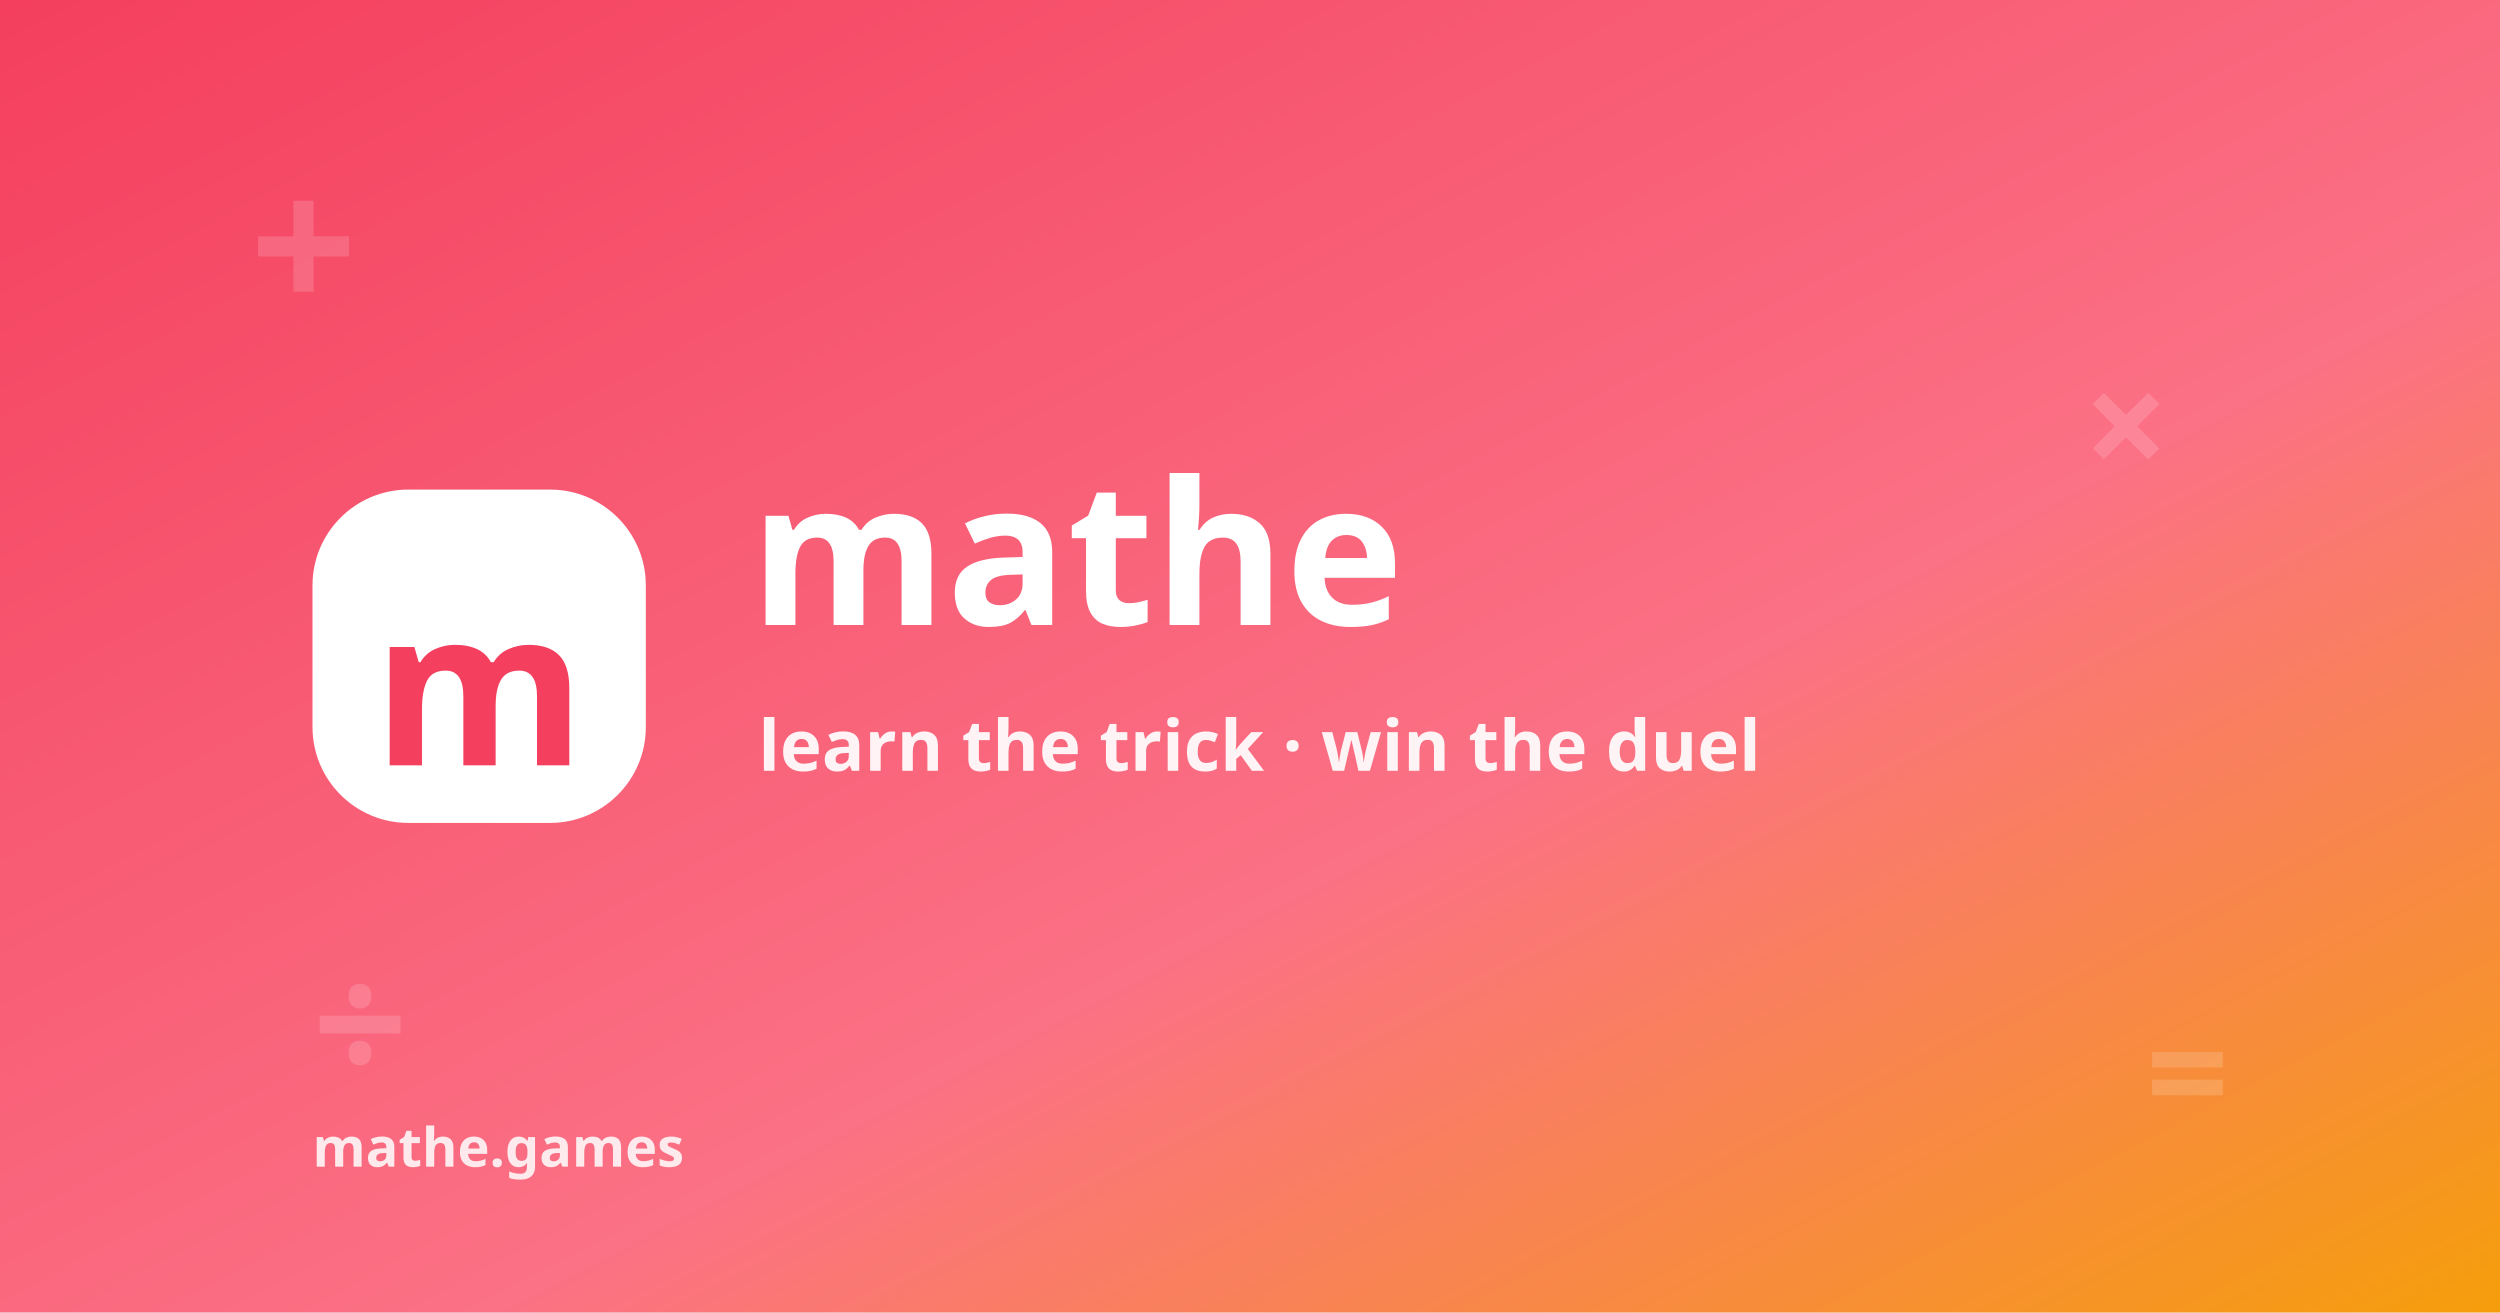
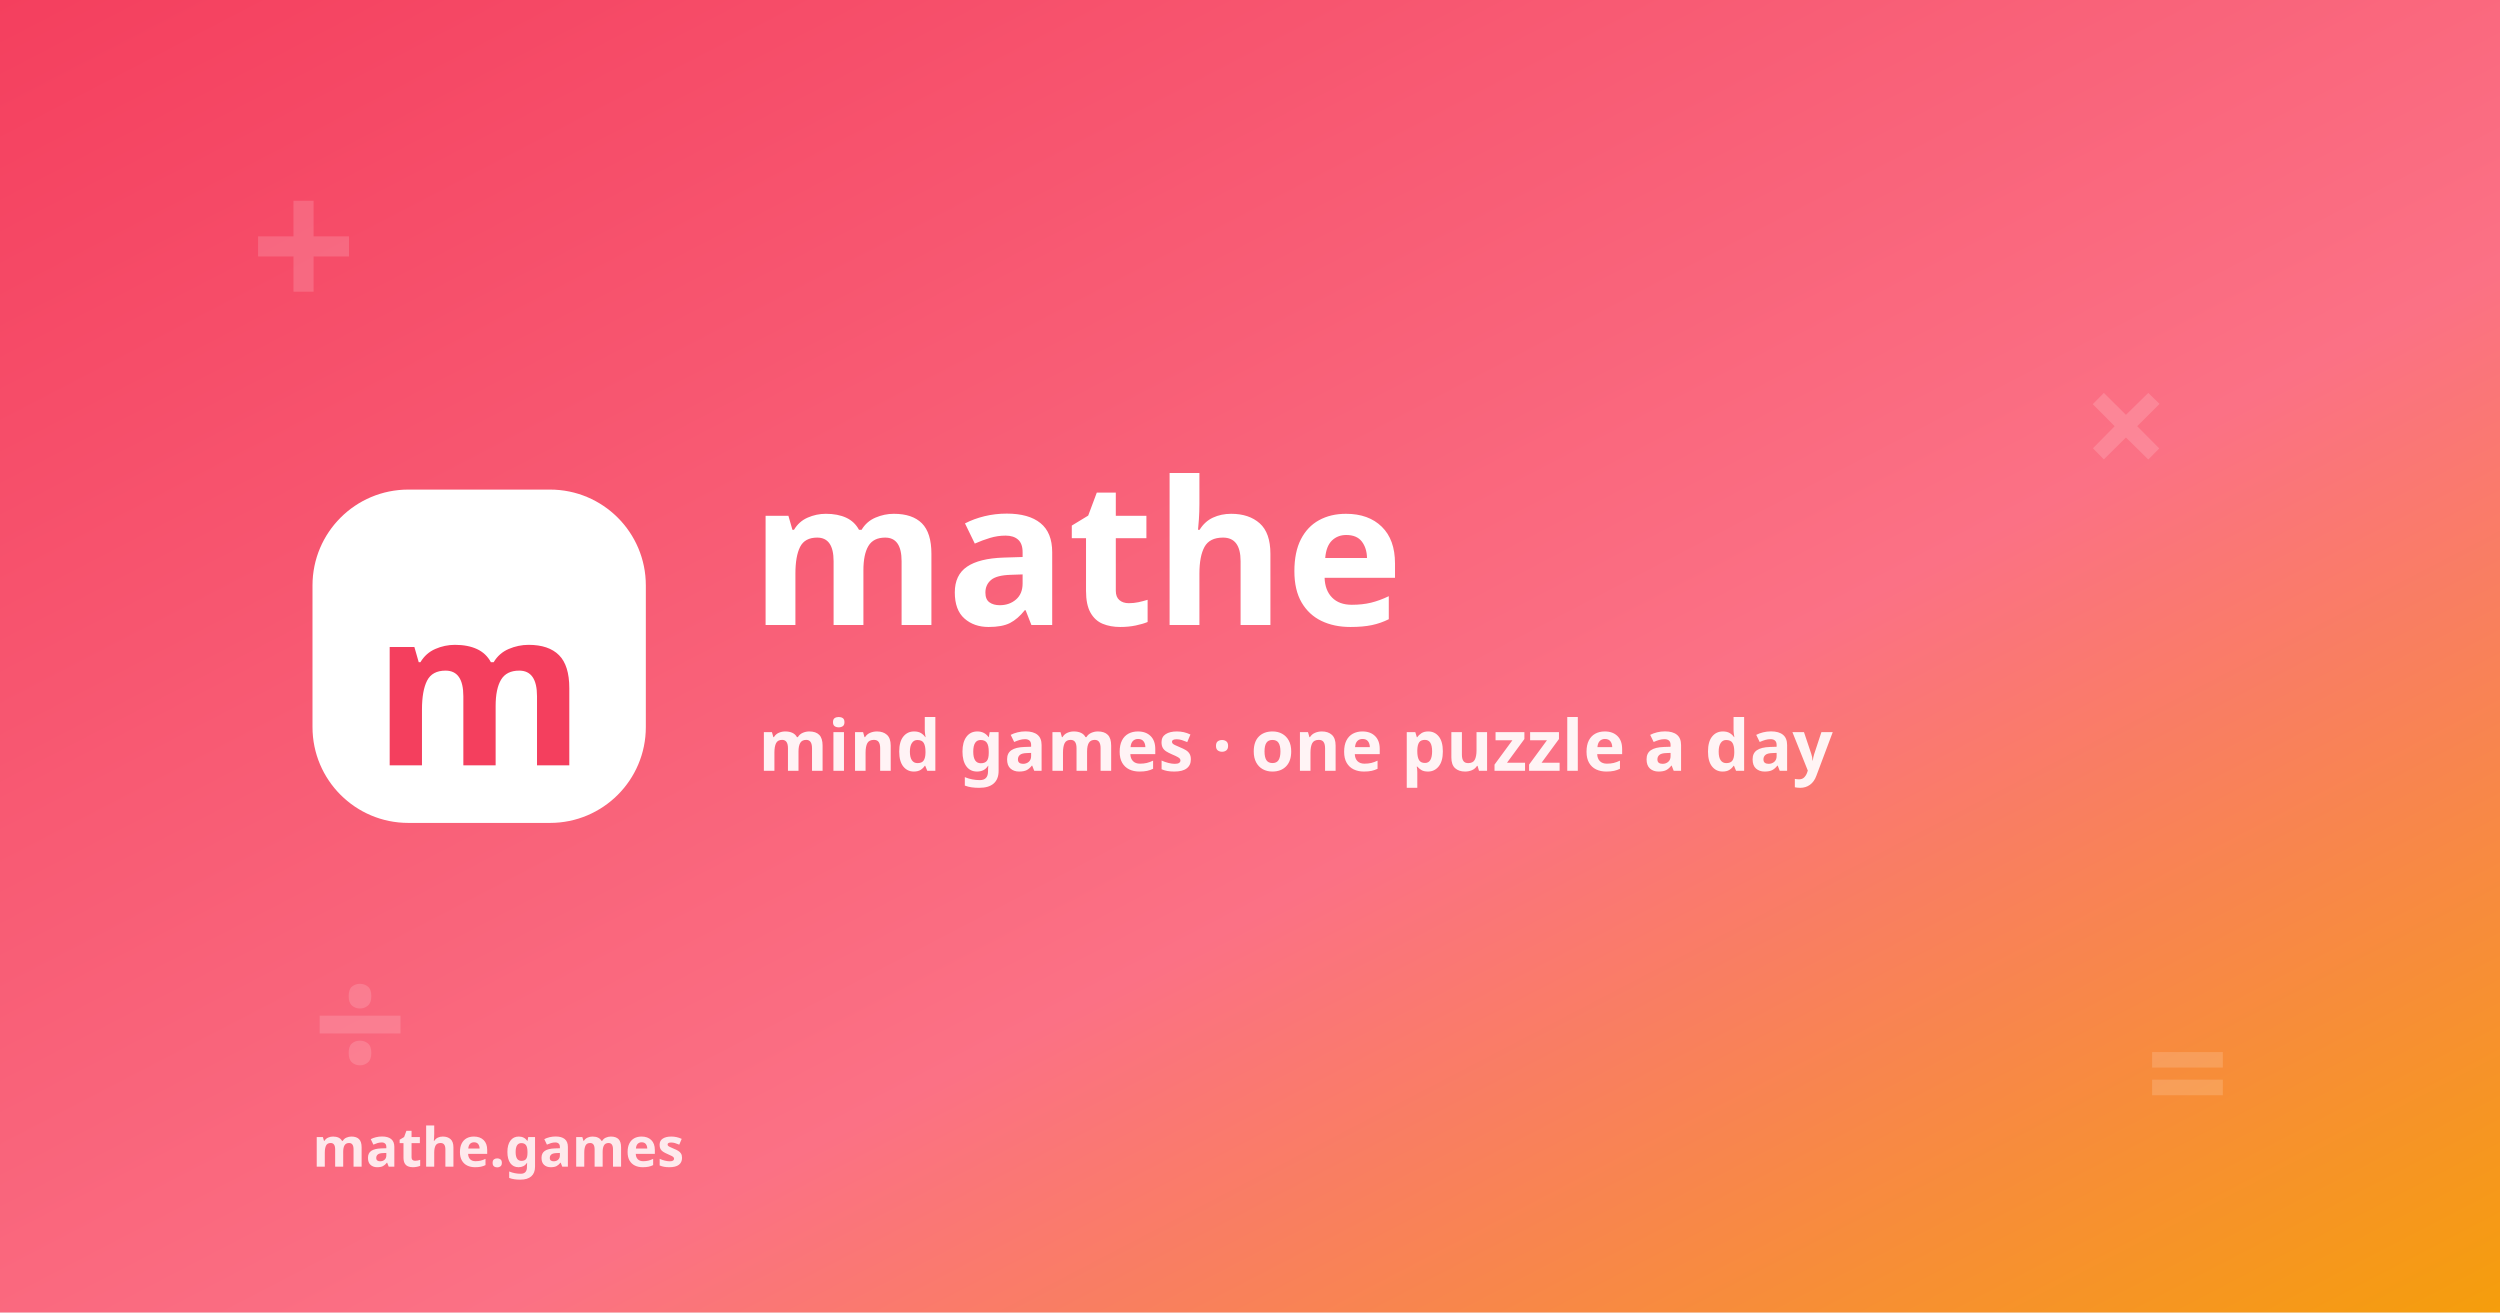
<svg xmlns="http://www.w3.org/2000/svg" viewBox="0 0 1200 630" width="1200" height="630">
  <defs>
    <linearGradient id="bg" x1="0" y1="0" x2="1" y2="1">
      <stop offset="0" stop-color="#F43F5E" />
      <stop offset="0.6" stop-color="#FB7185" />
      <stop offset="1" stop-color="#F59E0B" />
    </linearGradient>
    <linearGradient id="tile" x1="0" y1="0" x2="1" y2="1">
      <stop offset="0" stop-color="#F43F5E" />
      <stop offset="1" stop-color="#FB7185" />
    </linearGradient>
  </defs>
  <rect width="1200" height="630" fill="url(#bg)" />
  <g font-family="'Baloo 2','DM Sans',sans-serif" font-weight="800" fill="rgba(255,255,255,.16)">
    <text x="120" y="150" font-size="90">+</text>
    <text x="1000" y="230" font-size="72">×</text>
    <text x="150" y="520" font-size="80">÷</text>
    <text x="1030" y="540" font-size="70">=</text>
  </g>
  <g transform="translate(150,235)">
    <rect width="160" height="160" rx="46" fill="#fff" />
    <text x="80" y="92" text-anchor="middle" dominant-baseline="central" font-family="'Baloo 2','DM Sans',sans-serif" font-size="104" font-weight="800" fill="#F43F5E">m</text>
  </g>
  <g transform="translate(360,300)" font-family="'Baloo 2','DM Sans',sans-serif" fill="#fff">
    <text x="0" y="0" font-size="96" font-weight="800">mathe</text>
-     <text x="4" y="70" font-size="34" font-weight="600" fill="rgba(255,255,255,.92)" font-family="'DM Sans',sans-serif">learn the trick · win the duel</text>
+     <text x="4" y="70" font-size="34" font-weight="600" fill="rgba(255,255,255,.92)" font-family="'DM Sans',sans-serif">mind games · one puzzle a day</text>
  </g>
  <text x="150" y="560" font-family="'DM Sans',sans-serif" font-size="26" font-weight="600" fill="rgba(255,255,255,.85)">mathe.games</text>
</svg>
